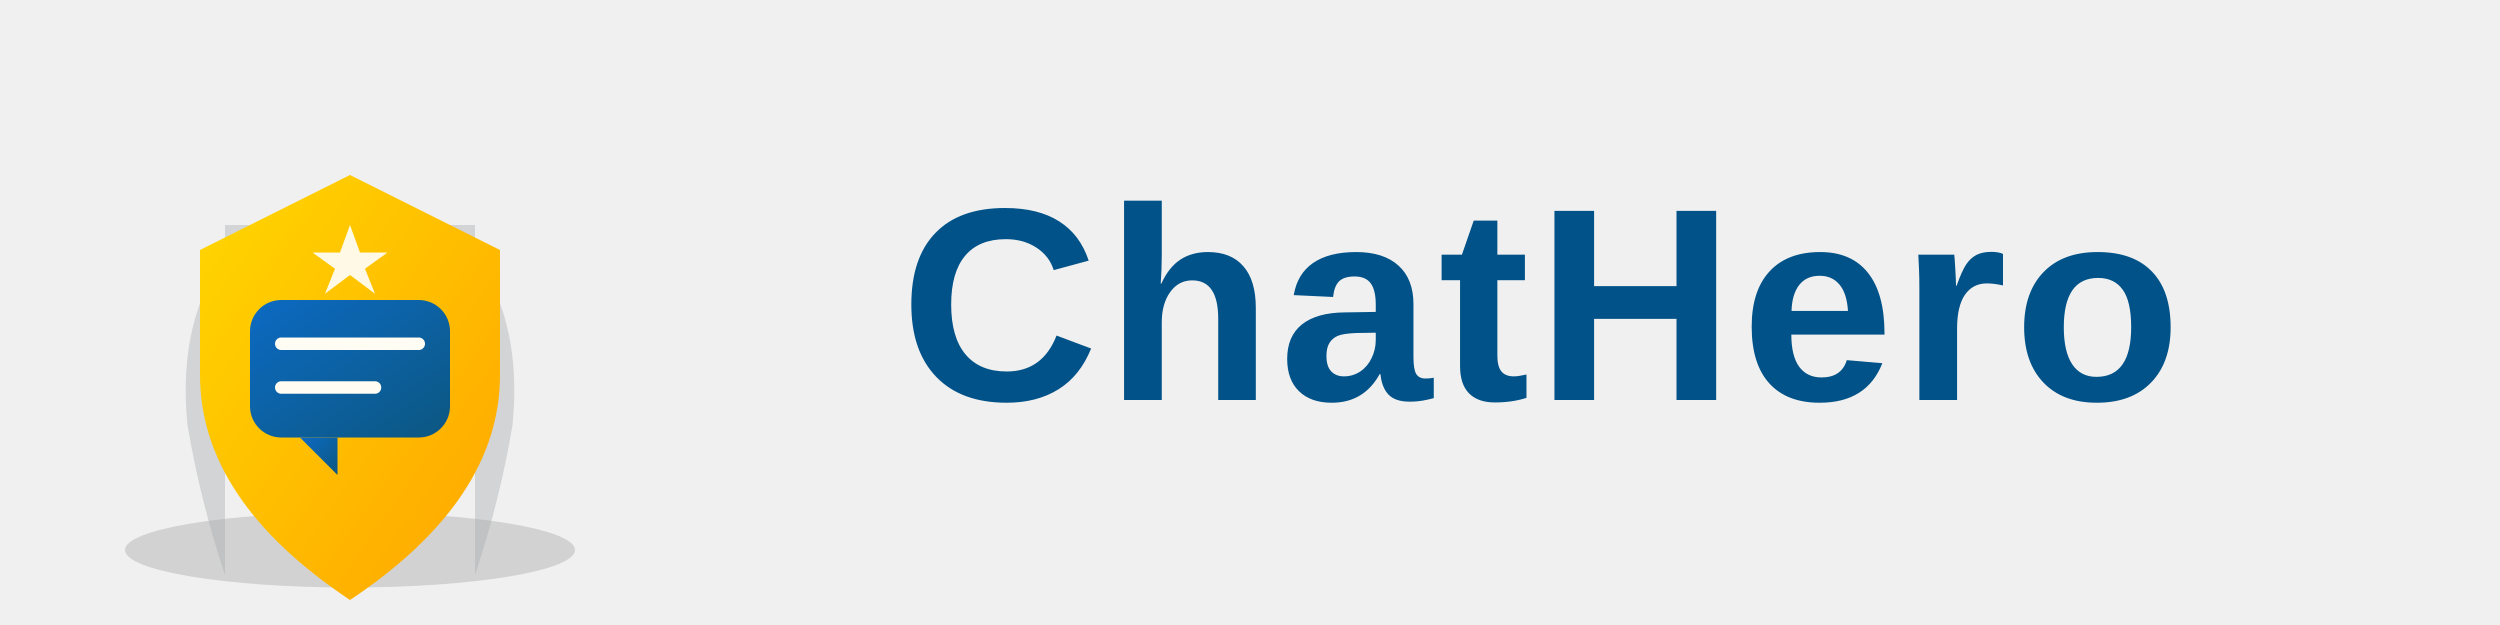
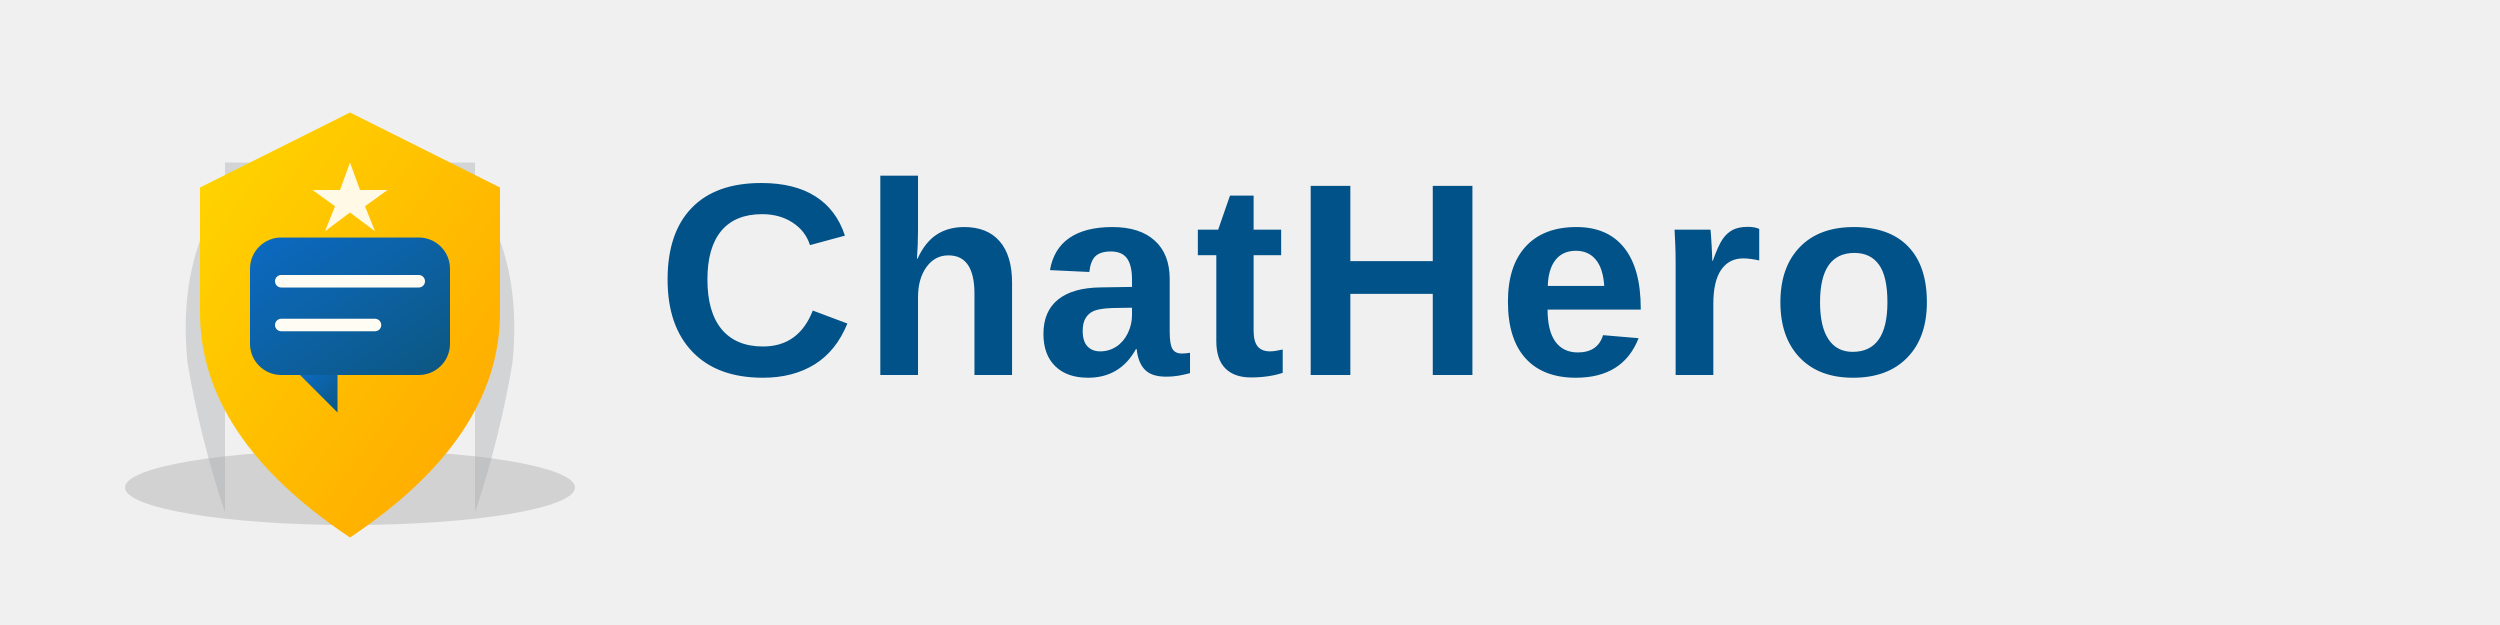
<svg xmlns="http://www.w3.org/2000/svg" width="400" height="100">
  <defs>
    <linearGradient id="gradient" x1="0%" y1="0%" x2="100%" y2="100%">
      <stop offset="0%" style="stop-color:#0066cc;stop-opacity:1" />
      <stop offset="100%" style="stop-color:#005288;stop-opacity:1" />
    </linearGradient>
    <linearGradient id="shieldGradient" x1="0%" y1="0%" x2="100%" y2="100%">
      <stop offset="0%" style="stop-color:#FFD700;stop-opacity:1" />
      <stop offset="100%" style="stop-color:#FFA500;stop-opacity:1" />
    </linearGradient>
  </defs>
-   <g transform="translate(16, 20) scale(2)">
+   <g transform="translate(16, 10) scale(2)">
    <ellipse cx="20" cy="34" rx="18" ry="3" fill="#00000020" />
    <path d="M 12 8 Q 6 14, 7 24 Q 8 30, 10 36 L 10 8" fill="#A7A9AC" opacity="0.4" />
    <path d="M 28 8 Q 34 14, 33 24 Q 32 30, 30 36 L 30 8" fill="#A7A9AC" opacity="0.4" />
    <path d="M 20 4 L 32 10 L 32 20 Q 32 30, 20 38 Q 8 30, 8 20 L 8 10 Z" fill="url(#shieldGradient)" />
    <g opacity="0.95">
      <rect x="12" y="14" width="16" height="11" rx="2.5" fill="url(#gradient)" />
      <polygon points="16,25 19,28 19,25" fill="url(#gradient)" />
      <line x1="14.5" y1="17.5" x2="25.5" y2="17.5" stroke="white" stroke-width="1" stroke-linecap="round" />
      <line x1="14.5" y1="21" x2="22" y2="21" stroke="white" stroke-width="1" stroke-linecap="round" />
    </g>
    <path d="M 20 8 L 20.8 10.2 L 23 10.2 L 21.2 11.5 L 22 13.5 L 20 12 L 18 13.5 L 18.8 11.5 L 17 10.2 L 19.2 10.2 Z" fill="white" opacity="0.9" />
  </g>
-   <text x="144" y="64" font-family="'Segoe UI', Arial, sans-serif" font-size="44" font-weight="600" fill="#005288" letter-spacing="1">
+   <text x="105" y="60" font-family="'Segoe UI', Arial, sans-serif" font-size="44" font-weight="600" fill="#005288" letter-spacing="1">
    ChatHero
  </text>
</svg>
